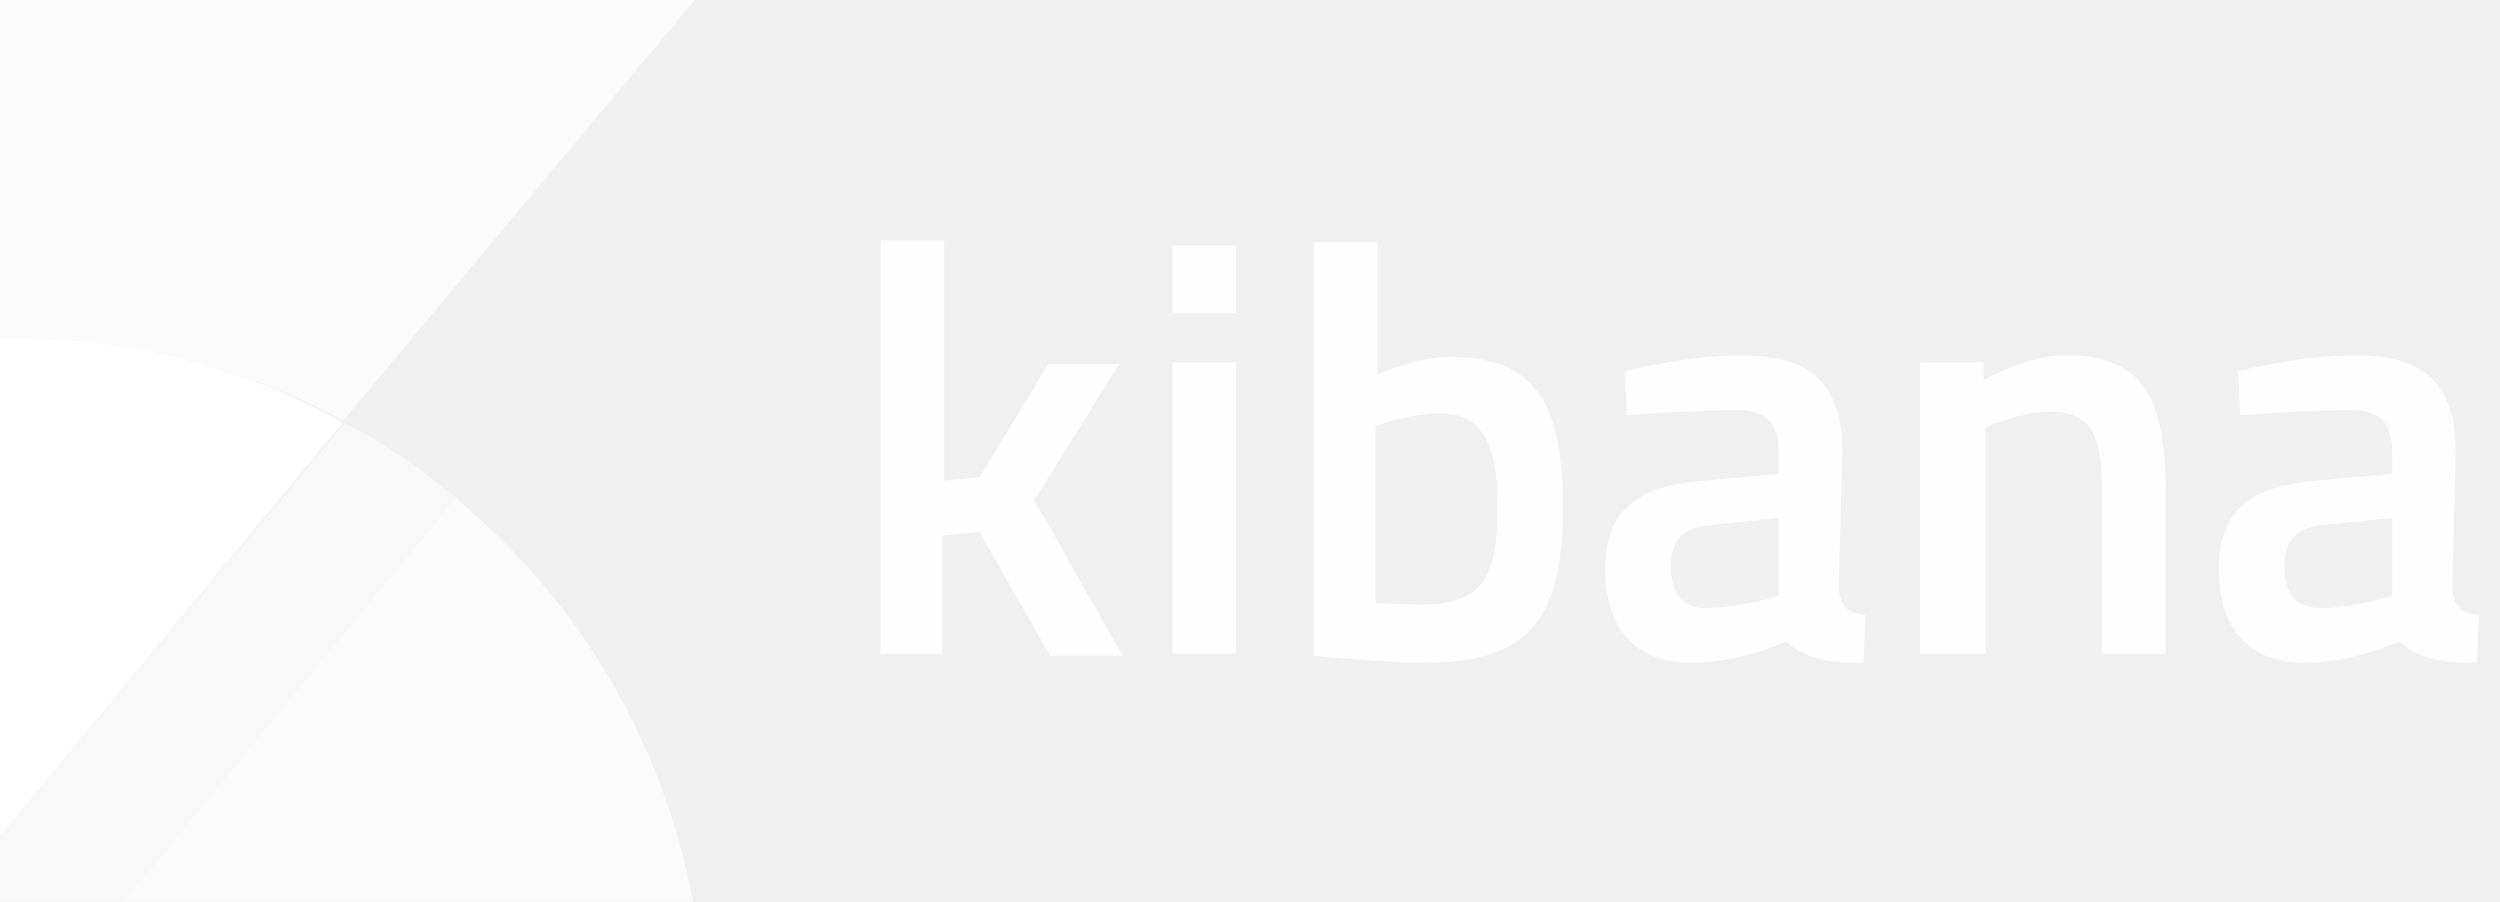
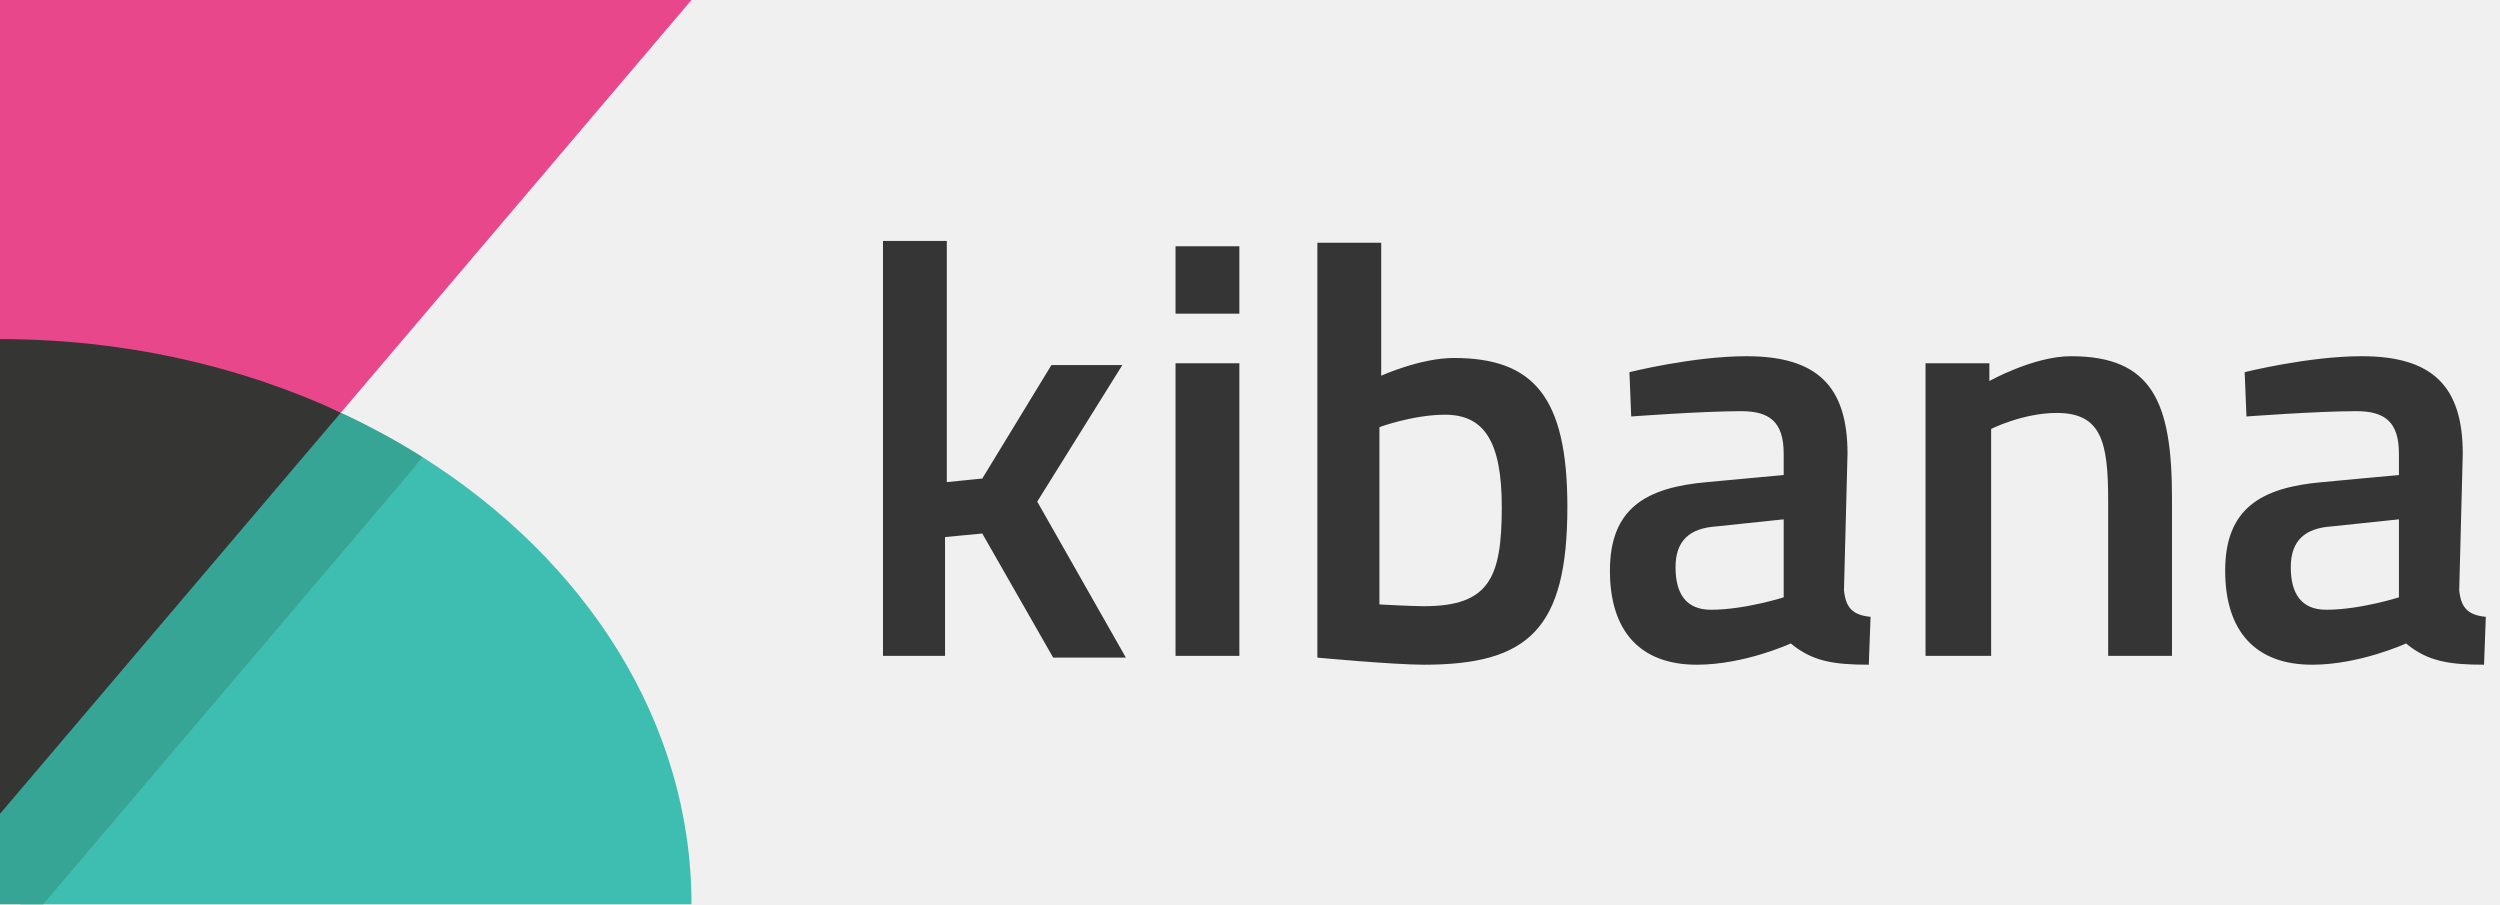
- <svg xmlns="http://www.w3.org/2000/svg" version="1.1" id="Layer_1" x="0px" y="0px" viewBox="0 0 141.4 51" style="enable-background:new 0 0 141.4 51;" xml:space="preserve">
-   <style type="text/css">
- 	.st0{fill:#FFFFFF;fill-opacity:0.925;}
- 	.st1{opacity:0.7;fill:#FFFFFF;}
- 	.st2{opacity:0.5;fill:#FFFFFF;}
- 	.st3{fill:#FFFFFF;}
- </style>
-   <g id="text4159" transform="translate(0,-13.50976)">
-     <path id="path4891" class="st0" d="M53.3,50.5v-6.7l2.1-0.2l4,7h4.1l-5-8.8l4.8-7.7h-4l-3.9,6.4   l-2,0.2V27.1h-3.6v23.4C49.7,50.5,53.3,50.5,53.3,50.5z" />
-     <path id="path4893" class="st0" d="M66.3,50.5h3.6V34h-3.6C66.3,34,66.3,50.5,66.3,50.5z    M66.3,31.2h3.6v-3.8h-3.6V31.2z" />
-     <path id="path4895" class="st0" d="M82,33.7c-1.9,0-4.1,1-4.1,1v-7.5h-3.6v23.4   c0,0,4.3,0.4,6,0.4c5.9,0,8.1-2,8.1-8.9C88.4,35.9,86.5,33.7,82,33.7z M80.3,47.7c-0.7,0-2.5-0.1-2.5-0.1v-10c0,0,1.9-0.7,3.7-0.7   c2.2,0,3.2,1.5,3.2,5.2C84.7,46.1,84,47.7,80.3,47.7z" />
-     <path id="path4897" class="st0" d="M104.2,39.1c0-3.8-1.7-5.5-5.7-5.5c-3,0-6.6,0.9-6.6,0.9   l0.1,2.5c0,0,4-0.3,6.2-0.3c1.6,0,2.4,0.6,2.4,2.4v1.2l-4.3,0.4c-3.5,0.3-5.5,1.5-5.5,5c0,3.4,1.7,5.3,4.9,5.3   c2.7,0,5.3-1.2,5.3-1.2c1.2,1,2.4,1.2,4.4,1.2l0.1-2.7c-1-0.1-1.4-0.5-1.5-1.5L104.2,39.1L104.2,39.1z M100.6,42.8v4.4   c0,0-2.2,0.7-4.1,0.7c-1.4,0-2-0.9-2-2.4s0.8-2.2,2.3-2.3L100.6,42.8z" />
-     <path id="path4899" class="st0" d="M112.3,50.5V37.7c0,0,1.8-0.9,3.7-0.9c2.5,0,2.9,1.6,2.9,4.9   v8.8h3.6v-8.9c0-5.4-1.1-8-5.7-8c-2.1,0-4.6,1.4-4.6,1.4v-1h-3.6v16.5C108.7,50.5,112.3,50.5,112.3,50.5z" />
-     <path id="path4901" class="st0" d="M138.9,39.1c0-3.8-1.7-5.5-5.7-5.5c-3,0-6.6,0.9-6.6,0.9   l0.1,2.5c0,0,4-0.3,6.2-0.3c1.6,0,2.4,0.6,2.4,2.4v1.2l-4.3,0.4c-3.5,0.3-5.5,1.5-5.5,5c0,3.4,1.7,5.3,4.9,5.3   c2.7,0,5.3-1.2,5.3-1.2c1.2,1,2.4,1.2,4.4,1.2l0.1-2.7c-1-0.1-1.4-0.5-1.5-1.5L138.9,39.1L138.9,39.1z M135.3,42.8v4.4   c0,0-2.2,0.7-4.1,0.7c-1.4,0-2-0.9-2-2.4s0.8-2.2,2.3-2.3L135.3,42.8z" />
-   </g>
-   <g>
-     <path class="st1" d="M19.4,23.8L39.3,0H0v19.1c0.2,0,0.5,0,0.7,0C7.5,19.1,13.9,20.8,19.4,23.8z" />
-     <polygon class="st1" points="0,47.3 0,47.3 19.4,23.8  " />
-     <path class="st1" d="M24.5,27.1c0.2,0.2,0.4,0.3,0.5,0.4C24.9,27.4,24.7,27.3,24.5,27.1z" />
-     <path class="st1" d="M23,26c0.1,0.1,0.2,0.1,0.3,0.2C23.2,26.2,23.1,26.1,23,26z" />
-     <path class="st1" d="M25.8,28.2L7,51h32.2C37.5,41.9,32.7,33.9,25.8,28.2z" />
-     <path class="st2" d="M22.8,25.9c-1.4-1-3.4-2.1-3.4-2.1c1.2,0.7,2.4,1.4,3.6,2.2C22.9,26,22.9,26,22.8,25.9z" />
-     <path class="st2" d="M25.9,28.2c0,0-0.3-0.2-0.8-0.6C25.3,27.8,25.6,28,25.9,28.2L25.9,28.2z" />
-     <path class="st2" d="M23.3,26.3c0.4,0.3,0.8,0.6,1.2,0.9C24.2,26.9,23.8,26.6,23.3,26.3z" />
-     <path class="st2" d="M25.1,27.6c-0.2-0.1-0.3-0.3-0.5-0.4c-0.4-0.3-0.8-0.6-1.2-0.9c-0.1-0.1-0.2-0.1-0.3-0.2   c-1.1-0.8-2.3-1.5-3.6-2.2L0,47.3V51h7l18.9-22.8C25.6,28,25.3,27.8,25.1,27.6z" />
-     <path class="st3" d="M0.7,19.1c-0.2,0-0.5,0-0.7,0v28.2l19.4-23.4C13.9,20.8,7.5,19.1,0.7,19.1z" />
+ <svg xmlns="http://www.w3.org/2000/svg" width="141" height="51" viewBox="0 0 141 51">
+   <g fill="none" fill-rule="evenodd">
+     <g fill="#353535" fill-rule="nonzero" transform="translate(49 13.49)">
+       <path d="M4.3 23.5L4.3 16.8 6.4 16.6 10.4 23.6 14.5 23.6 9.5 14.8 14.3 7.1 10.3 7.1 6.4 13.5 4.4 13.7 4.4.1.8.1.8 23.5C.7 23.5 4.3 23.5 4.3 23.5zM17.3 23.5L20.9 23.5 20.9 7 17.3 7 17.3 23.5zM17.3 4.2L20.9 4.2 20.9.4 17.3.4 17.3 4.2zM33 6.7C31.1 6.7 28.9 7.7 28.9 7.7L28.9.2 25.3.2 25.3 23.6C25.3 23.6 29.6 24 31.3 24 37.2 24 39.4 22 39.4 15.1 39.4 8.9 37.5 6.7 33 6.7zM31.3 20.7C30.6 20.7 28.8 20.6 28.8 20.6L28.8 10.6C28.8 10.6 30.7 9.9 32.5 9.9 34.7 9.9 35.7 11.4 35.7 15.1 35.7 19.1 35 20.7 31.3 20.7zM55.2 12.1C55.2 8.3 53.5 6.6 49.5 6.6 46.5 6.6 42.9 7.5 42.9 7.5L43 10C43 10 47 9.7 49.2 9.7 50.8 9.7 51.6 10.3 51.6 12.1L51.6 13.3 47.3 13.7C43.8 14 41.8 15.2 41.8 18.7 41.8 22.1 43.5 24 46.7 24 49.4 24 52 22.8 52 22.8 53.2 23.8 54.4 24 56.4 24L56.5 21.3C55.5 21.2 55.1 20.8 55 19.8L55.2 12.1 55.2 12.1zM51.6 15.8L51.6 20.2C51.6 20.2 49.4 20.9 47.5 20.9 46.1 20.9 45.5 20 45.5 18.5 45.5 17 46.3 16.3 47.8 16.2L51.6 15.8zM63.3 23.5L63.3 10.7C63.3 10.7 65.1 9.8 67 9.8 69.5 9.8 69.9 11.4 69.9 14.7L69.9 23.5 73.5 23.5 73.5 14.6C73.5 9.2 72.4 6.6 67.8 6.6 65.7 6.6 63.2 8 63.2 8L63.2 7 59.6 7 59.6 23.5 63.3 23.5zM89.9 12.1C89.9 8.3 88.2 6.6 84.2 6.6 81.2 6.6 77.6 7.5 77.6 7.5L77.7 10C77.7 10 81.7 9.7 83.9 9.7 85.5 9.7 86.3 10.3 86.3 12.1L86.3 13.3 82 13.7C78.5 14 76.5 15.2 76.5 18.7 76.5 22.1 78.2 24 81.4 24 84.1 24 86.7 22.8 86.7 22.8 87.9 23.8 89.1 24 91.1 24L91.2 21.3C90.2 21.2 89.8 20.8 89.7 19.8L89.9 12.1 89.9 12.1zM86.3 15.8L86.3 20.2C86.3 20.2 84.1 20.9 82.2 20.9 80.8 20.9 80.2 20 80.2 18.5 80.2 17 81 16.3 82.5 16.2L86.3 15.8z" />
+     </g>
+     <path fill="#3EBEB0" d="M1.136,51 L39,51 C39,40.741 33.064,31.624 23.852,25.795 L1.136,51 Z" />
+     <path fill="#37A595" d="M0,33.15 L0,51 L2.436,51 L23.854,25.791 C22.391,24.865 20.841,24.027 19.224,23.275 L0,33.15 Z" />
+     <path fill="#353534" d="M0,16.575 L0,45.9 L19.227,23.271 C13.551,20.637 19.993,17.85 13,17.85 L0,16.575 Z" />
+     <path fill="#E9478B" d="M39,0 L0,0 L0,19.125 C6.993,19.125 13.551,20.637 19.227,23.271 L39,0 Z" />
  </g>
</svg>
